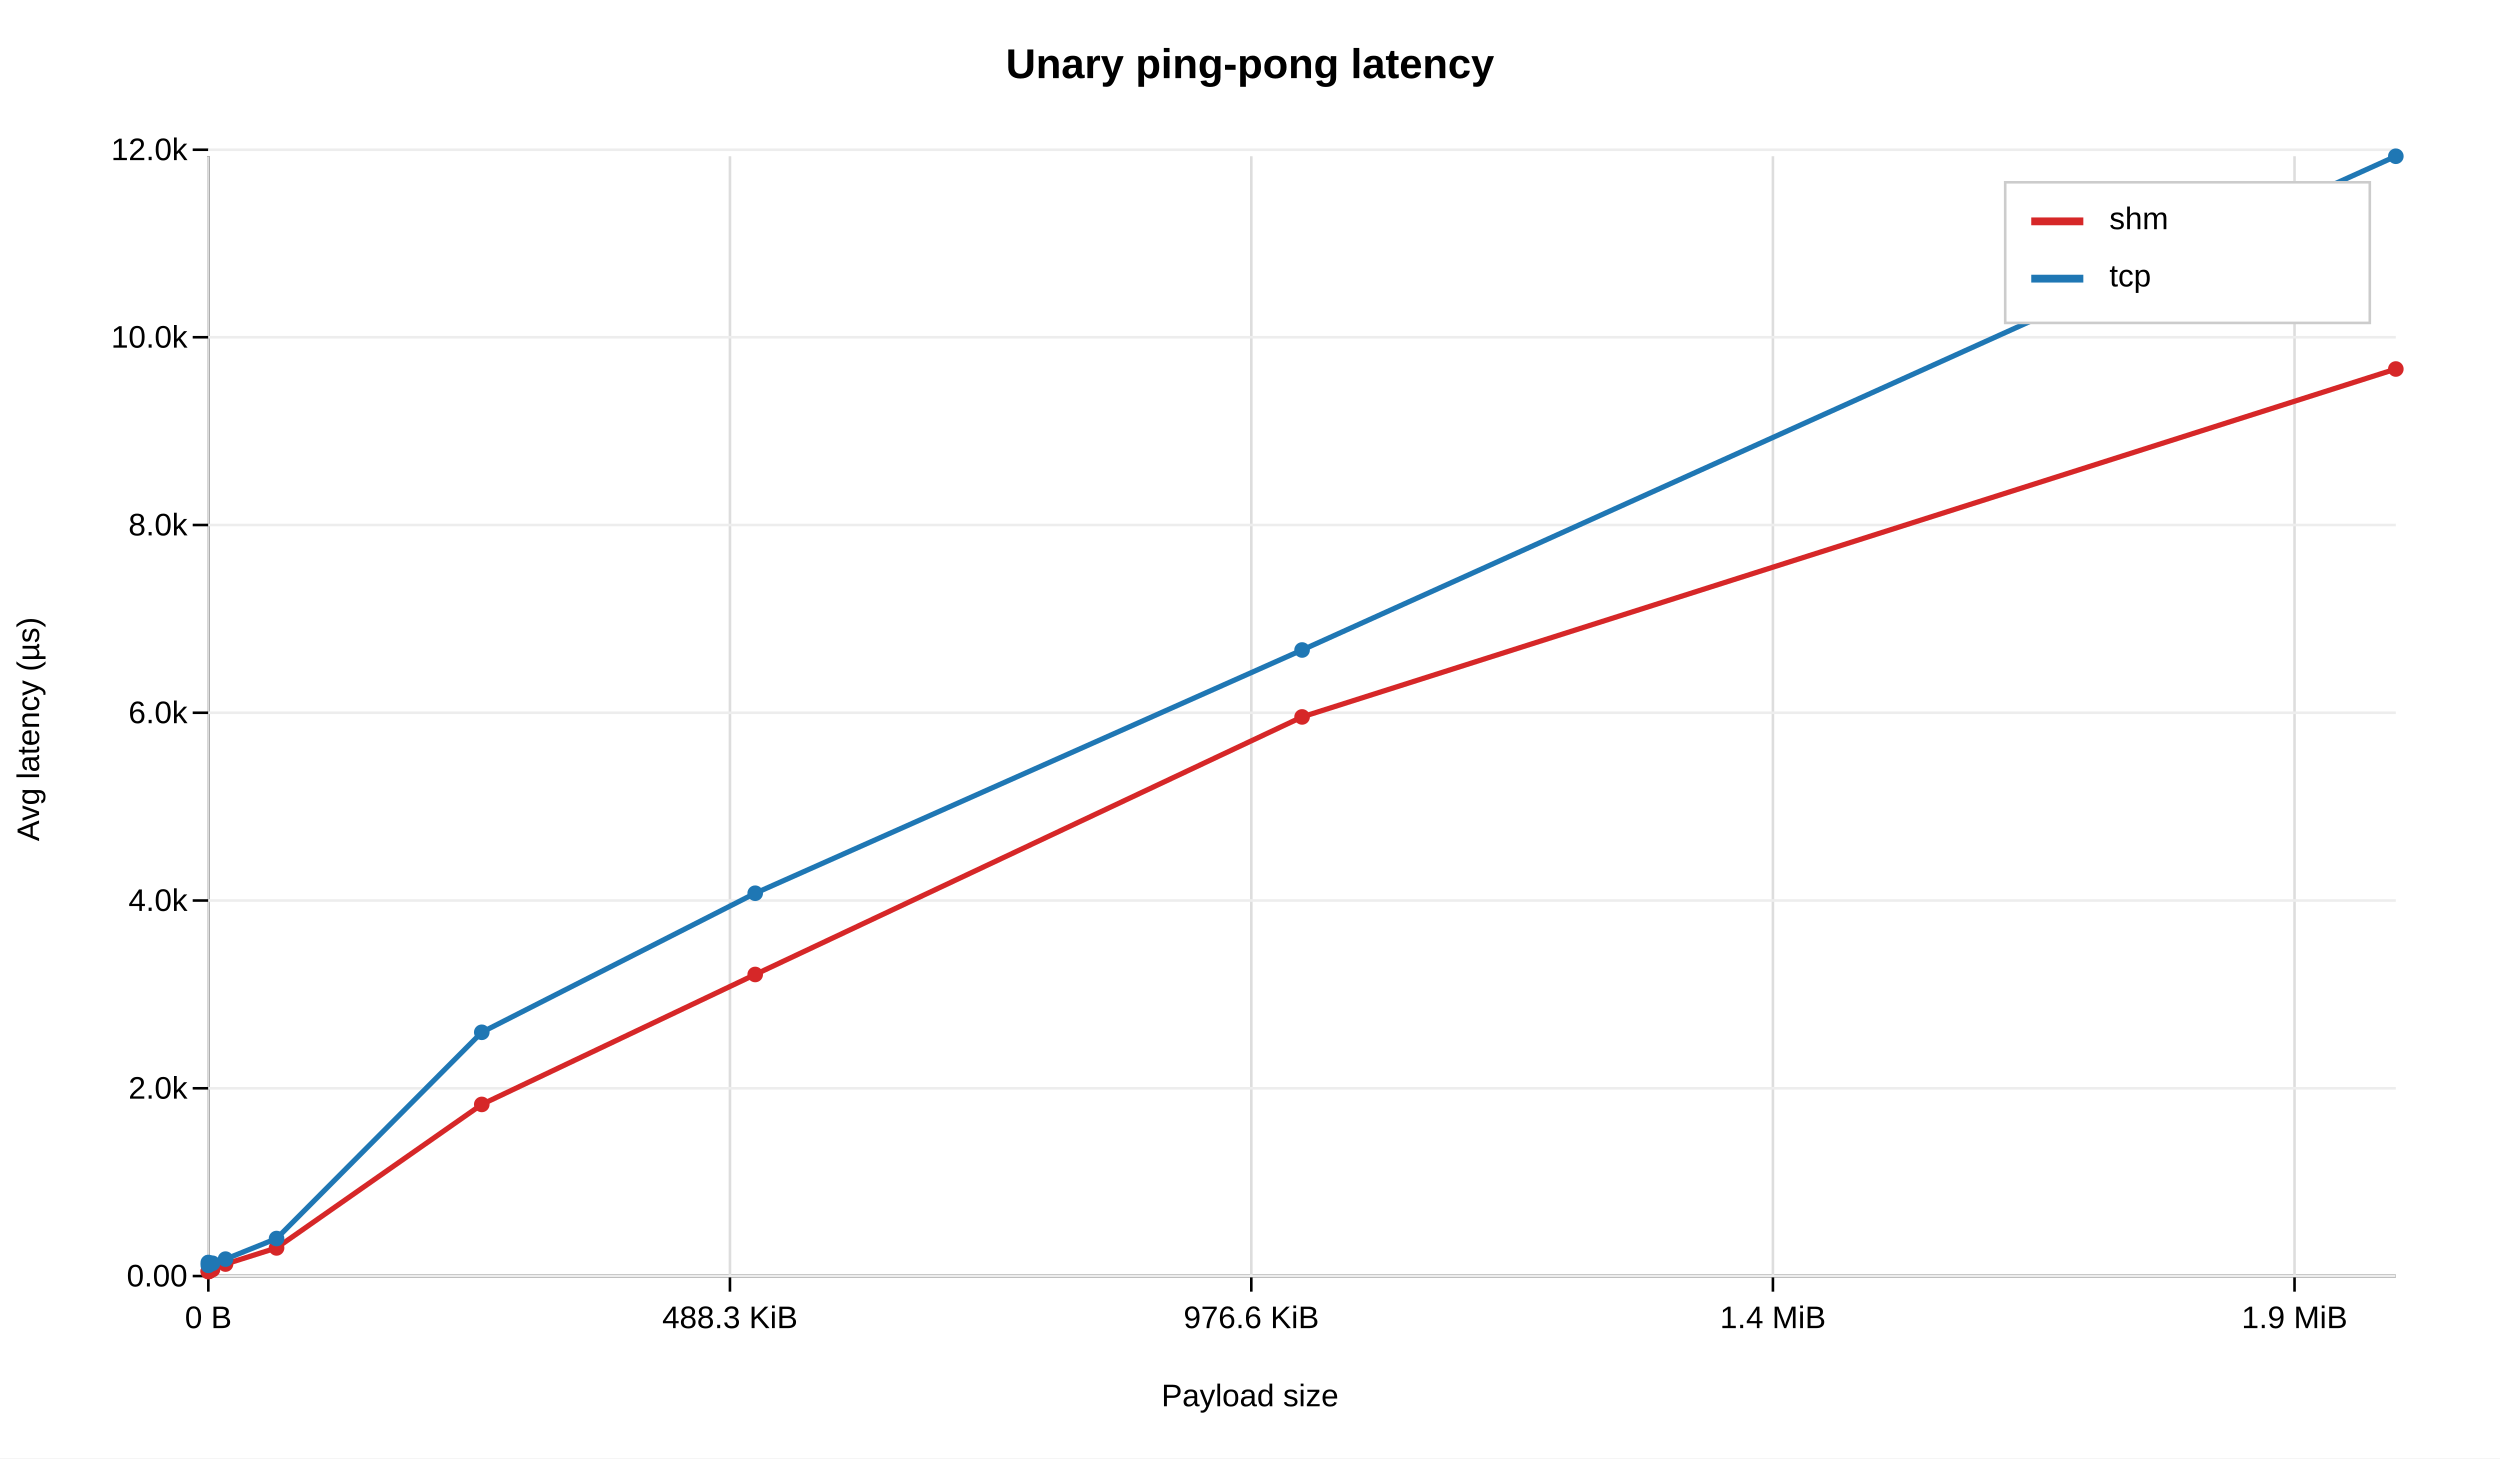
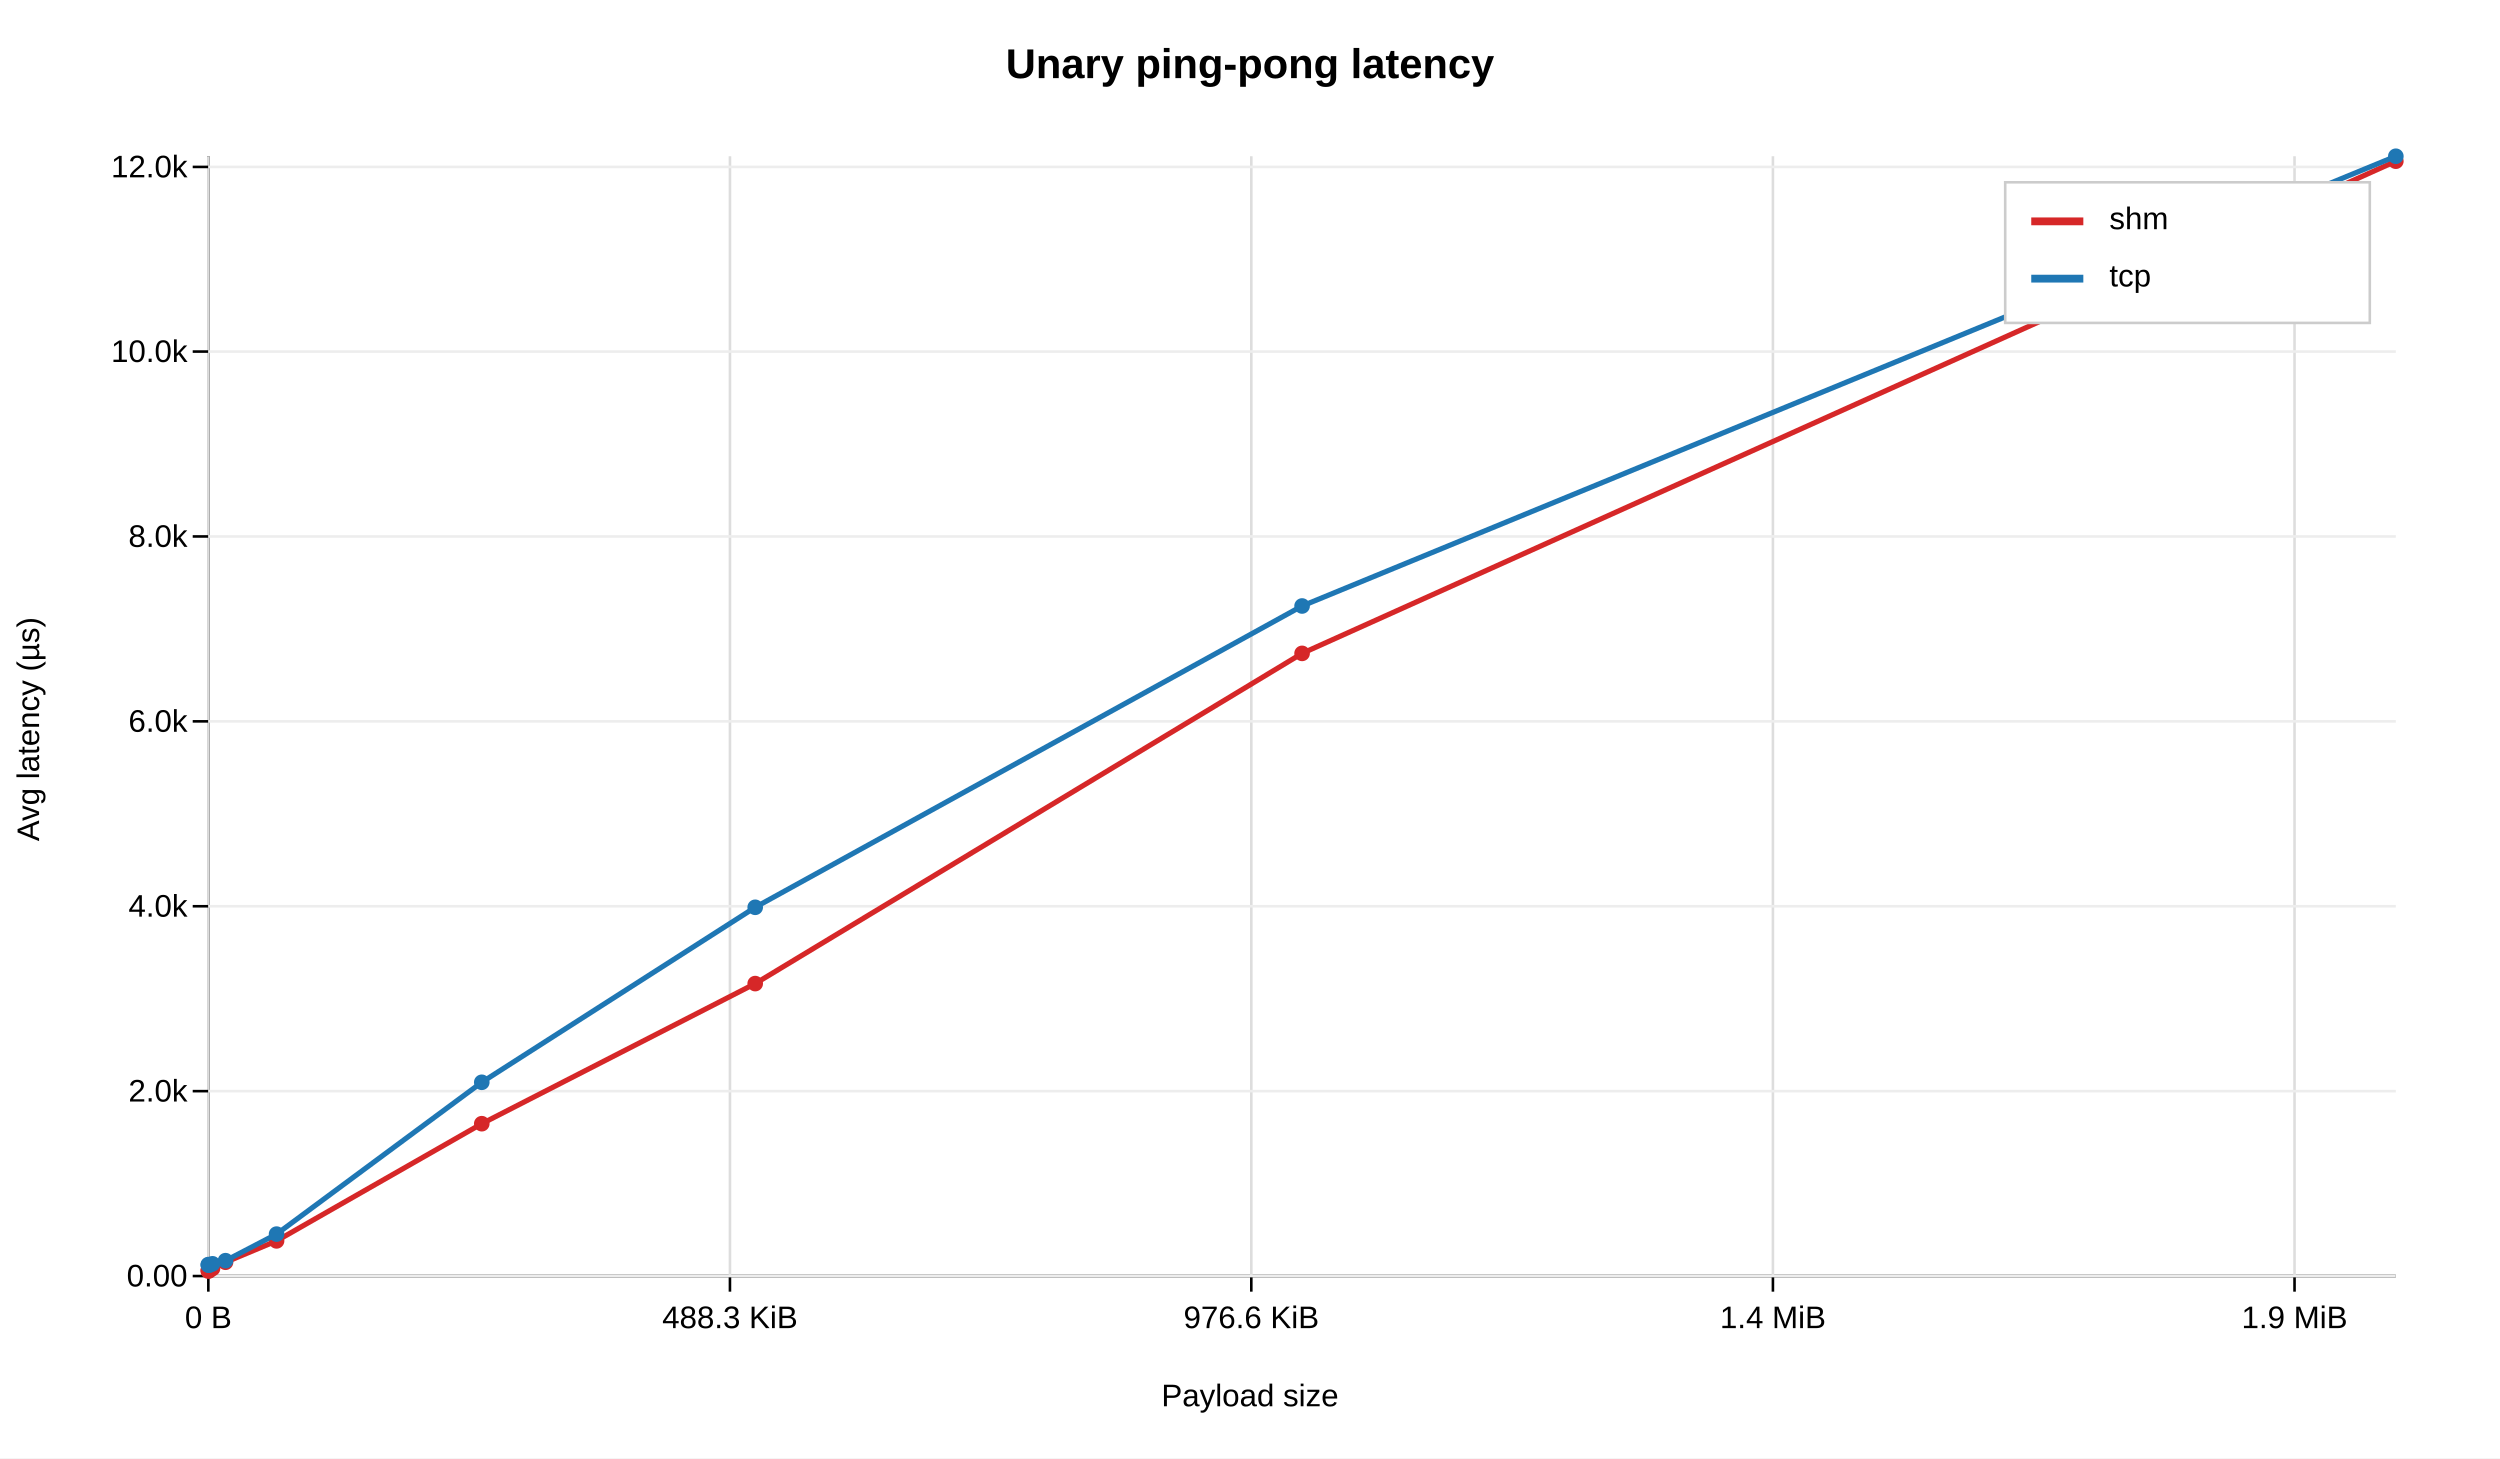
<svg xmlns="http://www.w3.org/2000/svg" width="960" height="560" viewBox="0 0 960 560">
  <style>text{font-family:Arial,sans-serif;font-size:12px;} .title{font-size:16px;font-weight:bold;}</style>
  <rect width="100%" height="100%" fill="white" />
  <text x="480.0" y="30.0" class="title" text-anchor="middle">Unary ping-pong latency</text>
  <text x="480.0" y="540.0" text-anchor="middle">Payload size</text>
  <text x="15" y="280.0" transform="rotate(-90 15,280.0)" text-anchor="middle">Avg latency (µs)</text>
  <line x1="80.0" y1="490.0" x2="920.0" y2="490.0" stroke="black" />
  <line x1="80.0" y1="490.0" x2="80.0" y2="60.0" stroke="black" />
  <line x1="80.0" y1="490.0" x2="80.0" y2="496.0" stroke="black" />
  <text x="80.0" y="510.0" text-anchor="middle">0 B</text>
  <line x1="80.0" y1="490.0" x2="80.0" y2="60.0" stroke="#dddddd" />
  <line x1="280.3" y1="490.0" x2="280.3" y2="496.0" stroke="black" />
  <text x="280.3" y="510.0" text-anchor="middle">488.3 KiB</text>
  <line x1="280.3" y1="490.0" x2="280.3" y2="60.0" stroke="#dddddd" />
  <line x1="480.5" y1="490.0" x2="480.5" y2="496.0" stroke="black" />
  <text x="480.5" y="510.0" text-anchor="middle">976.6 KiB</text>
  <line x1="480.5" y1="490.0" x2="480.5" y2="60.0" stroke="#dddddd" />
  <line x1="680.8" y1="490.0" x2="680.8" y2="496.0" stroke="black" />
  <text x="680.8" y="510.0" text-anchor="middle">1.4 MiB</text>
  <line x1="680.8" y1="490.0" x2="680.8" y2="60.0" stroke="#dddddd" />
  <line x1="881.1" y1="490.0" x2="881.1" y2="496.0" stroke="black" />
  <text x="881.1" y="510.0" text-anchor="middle">1.9 MiB</text>
  <line x1="881.1" y1="490.0" x2="881.1" y2="60.0" stroke="#dddddd" />
  <line x1="1081.4" y1="490.0" x2="1081.4" y2="496.0" stroke="black" />
  <text x="1081.4" y="510.0" text-anchor="middle">2.4 MiB</text>
  <line x1="1081.4" y1="490.0" x2="1081.4" y2="60.0" stroke="#dddddd" />
  <line x1="74.0" y1="490.0" x2="80.0" y2="490.0" stroke="black" />
  <text x="72.0" y="494.0" text-anchor="end">0.00</text>
  <line x1="80.0" y1="490.0" x2="920.0" y2="490.0" stroke="#ededed" />
-   <line x1="74.0" y1="417.9" x2="80.0" y2="417.9" stroke="black" />
-   <text x="72.0" y="421.9" text-anchor="end">2.0k</text>
-   <line x1="80.0" y1="417.9" x2="920.0" y2="417.9" stroke="#ededed" />
-   <line x1="74.0" y1="345.8" x2="80.0" y2="345.8" stroke="black" />
-   <text x="72.0" y="349.8" text-anchor="end">4.0k</text>
-   <line x1="80.0" y1="345.8" x2="920.0" y2="345.8" stroke="#ededed" />
-   <line x1="74.0" y1="273.7" x2="80.0" y2="273.7" stroke="black" />
-   <text x="72.0" y="277.7" text-anchor="end">6.0k</text>
-   <line x1="80.0" y1="273.7" x2="920.0" y2="273.7" stroke="#ededed" />
-   <line x1="74.0" y1="201.6" x2="80.0" y2="201.6" stroke="black" />
-   <text x="72.0" y="205.6" text-anchor="end">8.0k</text>
-   <line x1="80.0" y1="201.6" x2="920.0" y2="201.6" stroke="#ededed" />
-   <line x1="74.0" y1="129.5" x2="80.0" y2="129.5" stroke="black" />
-   <text x="72.0" y="133.5" text-anchor="end">10.0k</text>
-   <line x1="80.0" y1="129.5" x2="920.0" y2="129.5" stroke="#ededed" />
-   <line x1="74.0" y1="57.5" x2="80.0" y2="57.5" stroke="black" />
-   <text x="72.0" y="61.5" text-anchor="end">12.0k</text>
-   <line x1="80.0" y1="57.5" x2="920.0" y2="57.5" stroke="#ededed" />
-   <polyline fill="none" stroke="#d62728" stroke-width="2" points="80.0,488.1 80.0,488.3 80.4,488.1 81.6,487.5 86.6,485.4 106.2,479.2 185.0,424.1 290.0,374.2 500.0,275.3 920.0,141.7 " />
+   <line x1="74.0" y1="419.0" x2="80.0" y2="419.0" stroke="black" />
+   <text x="72.0" y="423.0" text-anchor="end">2.0k</text>
+   <line x1="80.0" y1="419.0" x2="920.0" y2="419.0" stroke="#ededed" />
+   <line x1="74.0" y1="348.0" x2="80.0" y2="348.0" stroke="black" />
+   <text x="72.0" y="352.0" text-anchor="end">4.0k</text>
+   <line x1="80.0" y1="348.0" x2="920.0" y2="348.0" stroke="#ededed" />
+   <line x1="74.0" y1="277.0" x2="80.0" y2="277.0" stroke="black" />
+   <text x="72.0" y="281.0" text-anchor="end">6.0k</text>
+   <line x1="80.0" y1="277.0" x2="920.0" y2="277.0" stroke="#ededed" />
+   <line x1="74.0" y1="206.0" x2="80.0" y2="206.0" stroke="black" />
+   <text x="72.0" y="210.0" text-anchor="end">8.0k</text>
+   <line x1="80.0" y1="206.0" x2="920.0" y2="206.0" stroke="#ededed" />
+   <line x1="74.0" y1="135.0" x2="80.0" y2="135.0" stroke="black" />
+   <text x="72.0" y="139.0" text-anchor="end">10.0k</text>
+   <line x1="80.0" y1="135.0" x2="920.0" y2="135.0" stroke="#ededed" />
+   <line x1="74.0" y1="64.1" x2="80.0" y2="64.1" stroke="black" />
+   <text x="72.0" y="68.1" text-anchor="end">12.0k</text>
+   <line x1="80.0" y1="64.1" x2="920.0" y2="64.1" stroke="#ededed" />
+   <line x1="74.0" y1="-6.9" x2="80.0" y2="-6.9" stroke="black" />
+   <text x="72.0" y="-2.9" text-anchor="end">14.0k</text>
+   <line x1="80.0" y1="-6.9" x2="920.0" y2="-6.9" stroke="#ededed" />
+   <polyline fill="none" stroke="#d62728" stroke-width="2" points="80.0,487.7 80.0,488.1 80.4,487.9 81.6,487.1 86.6,484.7 106.2,476.5 185.0,431.5 290.0,377.7 500.0,250.9 920.0,61.9 " />
+   <circle cx="80.0" cy="487.7" r="3" fill="#d62728" />
  <circle cx="80.0" cy="488.1" r="3" fill="#d62728" />
-   <circle cx="80.0" cy="488.3" r="3" fill="#d62728" />
-   <circle cx="80.4" cy="488.1" r="3" fill="#d62728" />
-   <circle cx="81.6" cy="487.5" r="3" fill="#d62728" />
-   <circle cx="86.6" cy="485.4" r="3" fill="#d62728" />
-   <circle cx="106.2" cy="479.2" r="3" fill="#d62728" />
-   <circle cx="185.0" cy="424.1" r="3" fill="#d62728" />
-   <circle cx="290.0" cy="374.2" r="3" fill="#d62728" />
-   <circle cx="500.0" cy="275.3" r="3" fill="#d62728" />
-   <circle cx="920.0" cy="141.7" r="3" fill="#d62728" />
-   <polyline fill="none" stroke="#1f77b4" stroke-width="2" points="80.0,485.9 80.0,484.8 80.4,485.3 81.6,485.1 86.6,483.5 106.2,475.6 185.0,396.4 290.0,343.0 500.0,249.6 920.0,60.0 " />
-   <circle cx="80.0" cy="485.9" r="3" fill="#1f77b4" />
-   <circle cx="80.0" cy="484.8" r="3" fill="#1f77b4" />
-   <circle cx="80.4" cy="485.3" r="3" fill="#1f77b4" />
-   <circle cx="81.6" cy="485.1" r="3" fill="#1f77b4" />
-   <circle cx="86.6" cy="483.5" r="3" fill="#1f77b4" />
-   <circle cx="106.2" cy="475.6" r="3" fill="#1f77b4" />
-   <circle cx="185.0" cy="396.4" r="3" fill="#1f77b4" />
-   <circle cx="290.0" cy="343.0" r="3" fill="#1f77b4" />
-   <circle cx="500.0" cy="249.6" r="3" fill="#1f77b4" />
+   <circle cx="80.4" cy="487.9" r="3" fill="#d62728" />
+   <circle cx="81.6" cy="487.1" r="3" fill="#d62728" />
+   <circle cx="86.6" cy="484.7" r="3" fill="#d62728" />
+   <circle cx="106.2" cy="476.5" r="3" fill="#d62728" />
+   <circle cx="185.0" cy="431.5" r="3" fill="#d62728" />
+   <circle cx="290.0" cy="377.7" r="3" fill="#d62728" />
+   <circle cx="500.0" cy="250.9" r="3" fill="#d62728" />
+   <circle cx="920.0" cy="61.9" r="3" fill="#d62728" />
+   <polyline fill="none" stroke="#1f77b4" stroke-width="2" points="80.0,485.6 80.0,485.8 80.4,485.8 81.6,485.3 86.6,484.1 106.2,473.9 185.0,415.6 290.0,348.4 500.0,232.7 920.0,60.0 " />
+   <circle cx="80.0" cy="485.6" r="3" fill="#1f77b4" />
+   <circle cx="80.0" cy="485.8" r="3" fill="#1f77b4" />
+   <circle cx="80.4" cy="485.8" r="3" fill="#1f77b4" />
+   <circle cx="81.6" cy="485.3" r="3" fill="#1f77b4" />
+   <circle cx="86.6" cy="484.1" r="3" fill="#1f77b4" />
+   <circle cx="106.2" cy="473.9" r="3" fill="#1f77b4" />
+   <circle cx="185.0" cy="415.6" r="3" fill="#1f77b4" />
+   <circle cx="290.0" cy="348.4" r="3" fill="#1f77b4" />
+   <circle cx="500.0" cy="232.7" r="3" fill="#1f77b4" />
  <circle cx="920.0" cy="60.0" r="3" fill="#1f77b4" />
  <rect x="770.0" y="70.0" width="140" height="54.0" fill="white" stroke="#ccc" />
  <line x1="780.0" y1="85.0" x2="800.0" y2="85.0" stroke="#d62728" stroke-width="3" />
  <text x="810.0" y="88.0">shm</text>
  <line x1="780.0" y1="107.0" x2="800.0" y2="107.0" stroke="#1f77b4" stroke-width="3" />
  <text x="810.0" y="110.0">tcp</text>
</svg>
